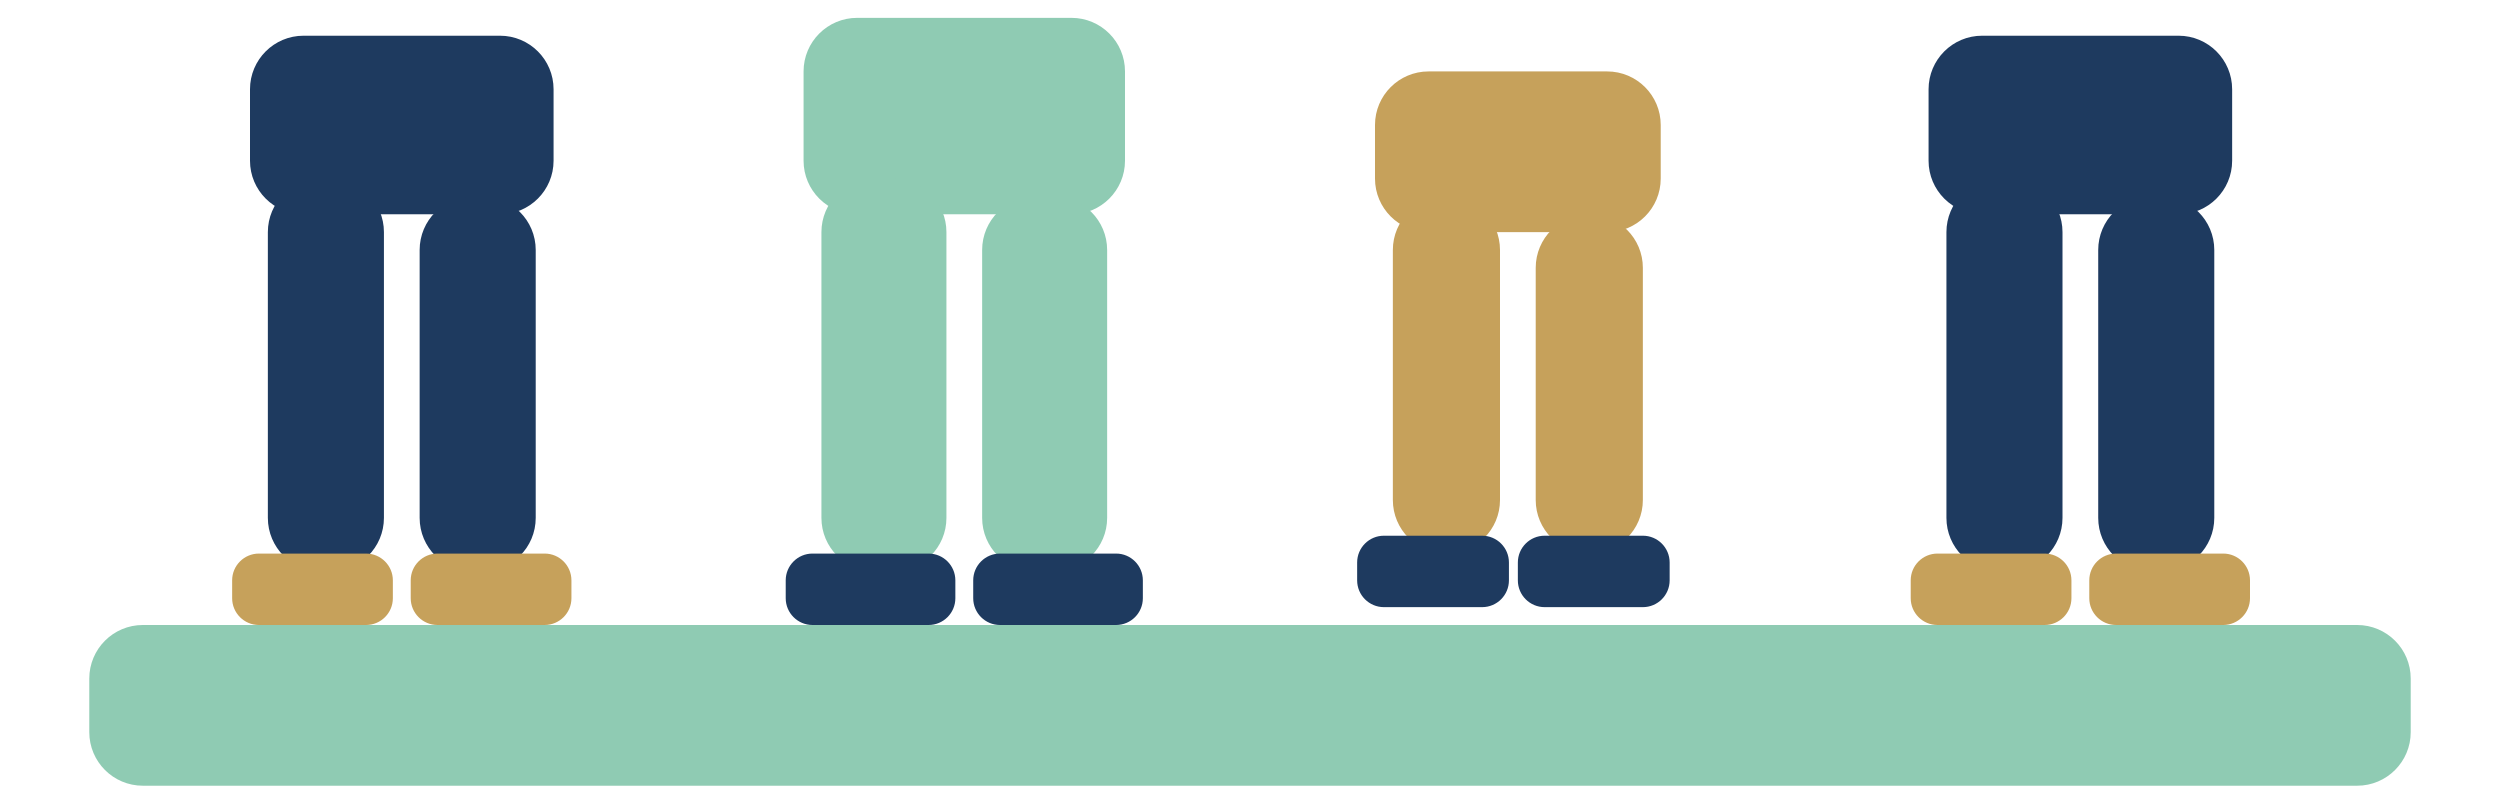
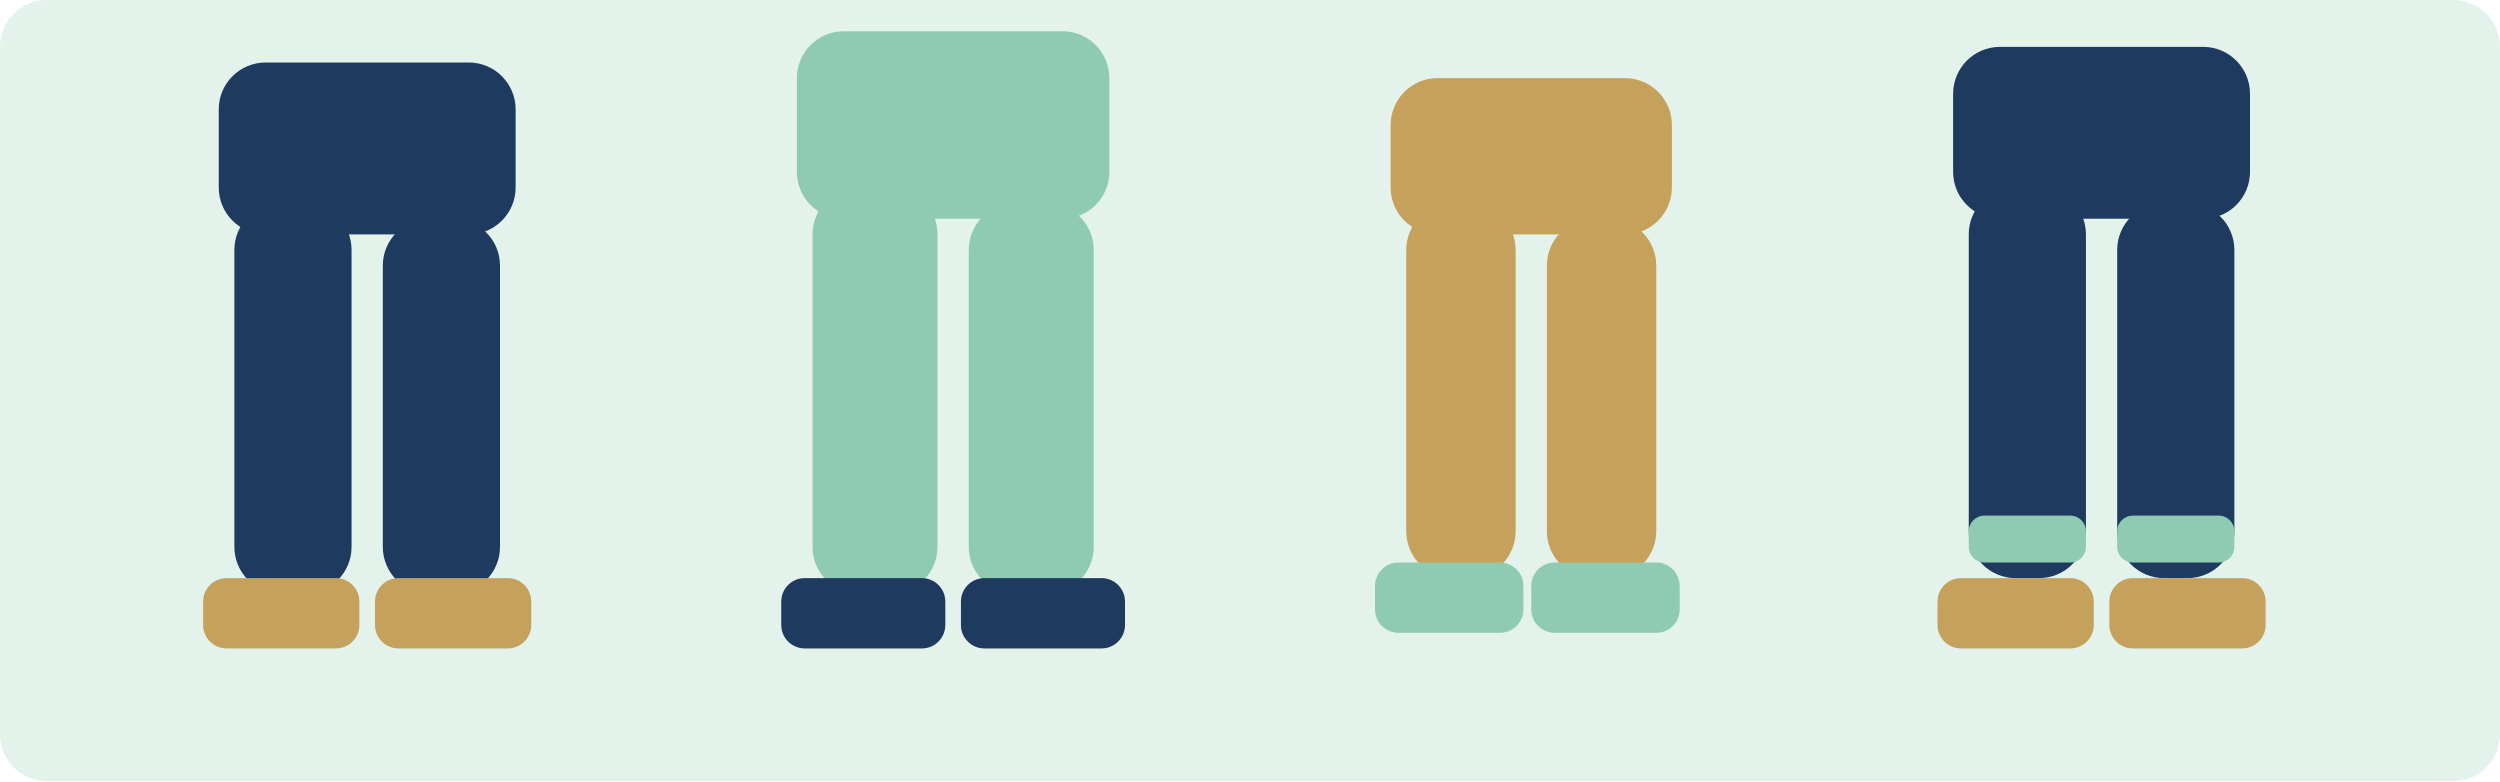
- <svg xmlns="http://www.w3.org/2000/svg" viewBox="0 0 280 88" width="280" height="88" role="img" aria-hidden="true">
-   <rect x="10" y="70" width="260" height="18" rx="6" fill="#8FCBB3" />
-   <rect x="28" y="4" width="34" height="20" rx="6" fill="#1E3A5F" />
-   <rect x="30" y="20" width="13" height="44" rx="6" fill="#1E3A5F" />
-   <rect x="47" y="22" width="13" height="42" rx="6" fill="#1E3A5F" />
-   <rect x="26" y="62" width="18" height="8" rx="3" fill="#C6A15B" />
-   <rect x="46" y="62" width="18" height="8" rx="3" fill="#C6A15B" />
-   <rect x="90" y="2" width="36" height="22" rx="6" fill="#8FCBB3" />
-   <rect x="92" y="20" width="14" height="44" rx="6" fill="#8FCBB3" />
-   <rect x="110" y="22" width="14" height="42" rx="6" fill="#8FCBB3" />
-   <rect x="88" y="62" width="19" height="8" rx="3" fill="#1E3A5F" />
-   <rect x="109" y="62" width="19" height="8" rx="3" fill="#1E3A5F" />
-   <rect x="154" y="8" width="32" height="18" rx="6" fill="#C6A15B" />
-   <rect x="156" y="22" width="12" height="40" rx="6" fill="#C6A15B" />
-   <rect x="172" y="24" width="12" height="38" rx="6" fill="#C6A15B" />
-   <rect x="152" y="60" width="17" height="8" rx="3" fill="#1E3A5F" />
-   <rect x="170" y="60" width="17" height="8" rx="3" fill="#1E3A5F" />
-   <rect x="216" y="4" width="34" height="20" rx="6" fill="#1E3A5F" />
-   <rect x="218" y="20" width="13" height="44" rx="6" fill="#1E3A5F" />
-   <rect x="235" y="22" width="13" height="42" rx="6" fill="#1E3A5F" />
-   <rect x="214" y="62" width="18" height="8" rx="3" fill="#C6A15B" />
-   <rect x="234" y="62" width="18" height="8" rx="3" fill="#C6A15B" />
+ <svg xmlns="http://www.w3.org/2000/svg" viewBox="0 0 320 100" width="320" height="100" role="img" aria-hidden="true">
+   <rect x="0" y="0" width="320" height="100" rx="6" fill="#E3F3EC" />
+   <rect x="28" y="8" width="38" height="22" rx="6" fill="#1E3A5F" />
+   <rect x="30" y="26" width="15" height="50" rx="6" fill="#1E3A5F" />
+   <rect x="49" y="28" width="15" height="48" rx="6" fill="#1E3A5F" />
+   <rect x="26" y="74" width="20" height="9" rx="3" fill="#C6A15B" />
+   <rect x="48" y="74" width="20" height="9" rx="3" fill="#C6A15B" />
+   <rect x="102" y="4" width="40" height="24" rx="6" fill="#8FCBB3" />
+   <rect x="104" y="24" width="16" height="52" rx="6" fill="#8FCBB3" />
+   <rect x="124" y="26" width="16" height="50" rx="6" fill="#8FCBB3" />
+   <rect x="100" y="74" width="21" height="9" rx="3" fill="#1E3A5F" />
+   <rect x="123" y="74" width="21" height="9" rx="3" fill="#1E3A5F" />
+   <rect x="178" y="10" width="36" height="20" rx="6" fill="#C6A15B" />
+   <rect x="180" y="26" width="14" height="48" rx="6" fill="#C6A15B" />
+   <rect x="198" y="28" width="14" height="46" rx="6" fill="#C6A15B" />
+   <rect x="176" y="72" width="19" height="9" rx="3" fill="#8FCBB3" />
+   <rect x="196" y="72" width="19" height="9" rx="3" fill="#8FCBB3" />
+   <rect x="250" y="6" width="38" height="22" rx="6" fill="#1E3A5F" />
+   <rect x="252" y="24" width="15" height="50" rx="6" fill="#1E3A5F" />
+   <rect x="271" y="26" width="15" height="48" rx="6" fill="#1E3A5F" />
+   <rect x="252" y="66" width="15" height="6" rx="2" fill="#8FCBB3" />
+   <rect x="271" y="66" width="15" height="6" rx="2" fill="#8FCBB3" />
+   <rect x="248" y="74" width="20" height="9" rx="3" fill="#C6A15B" />
+   <rect x="270" y="74" width="20" height="9" rx="3" fill="#C6A15B" />
</svg>
